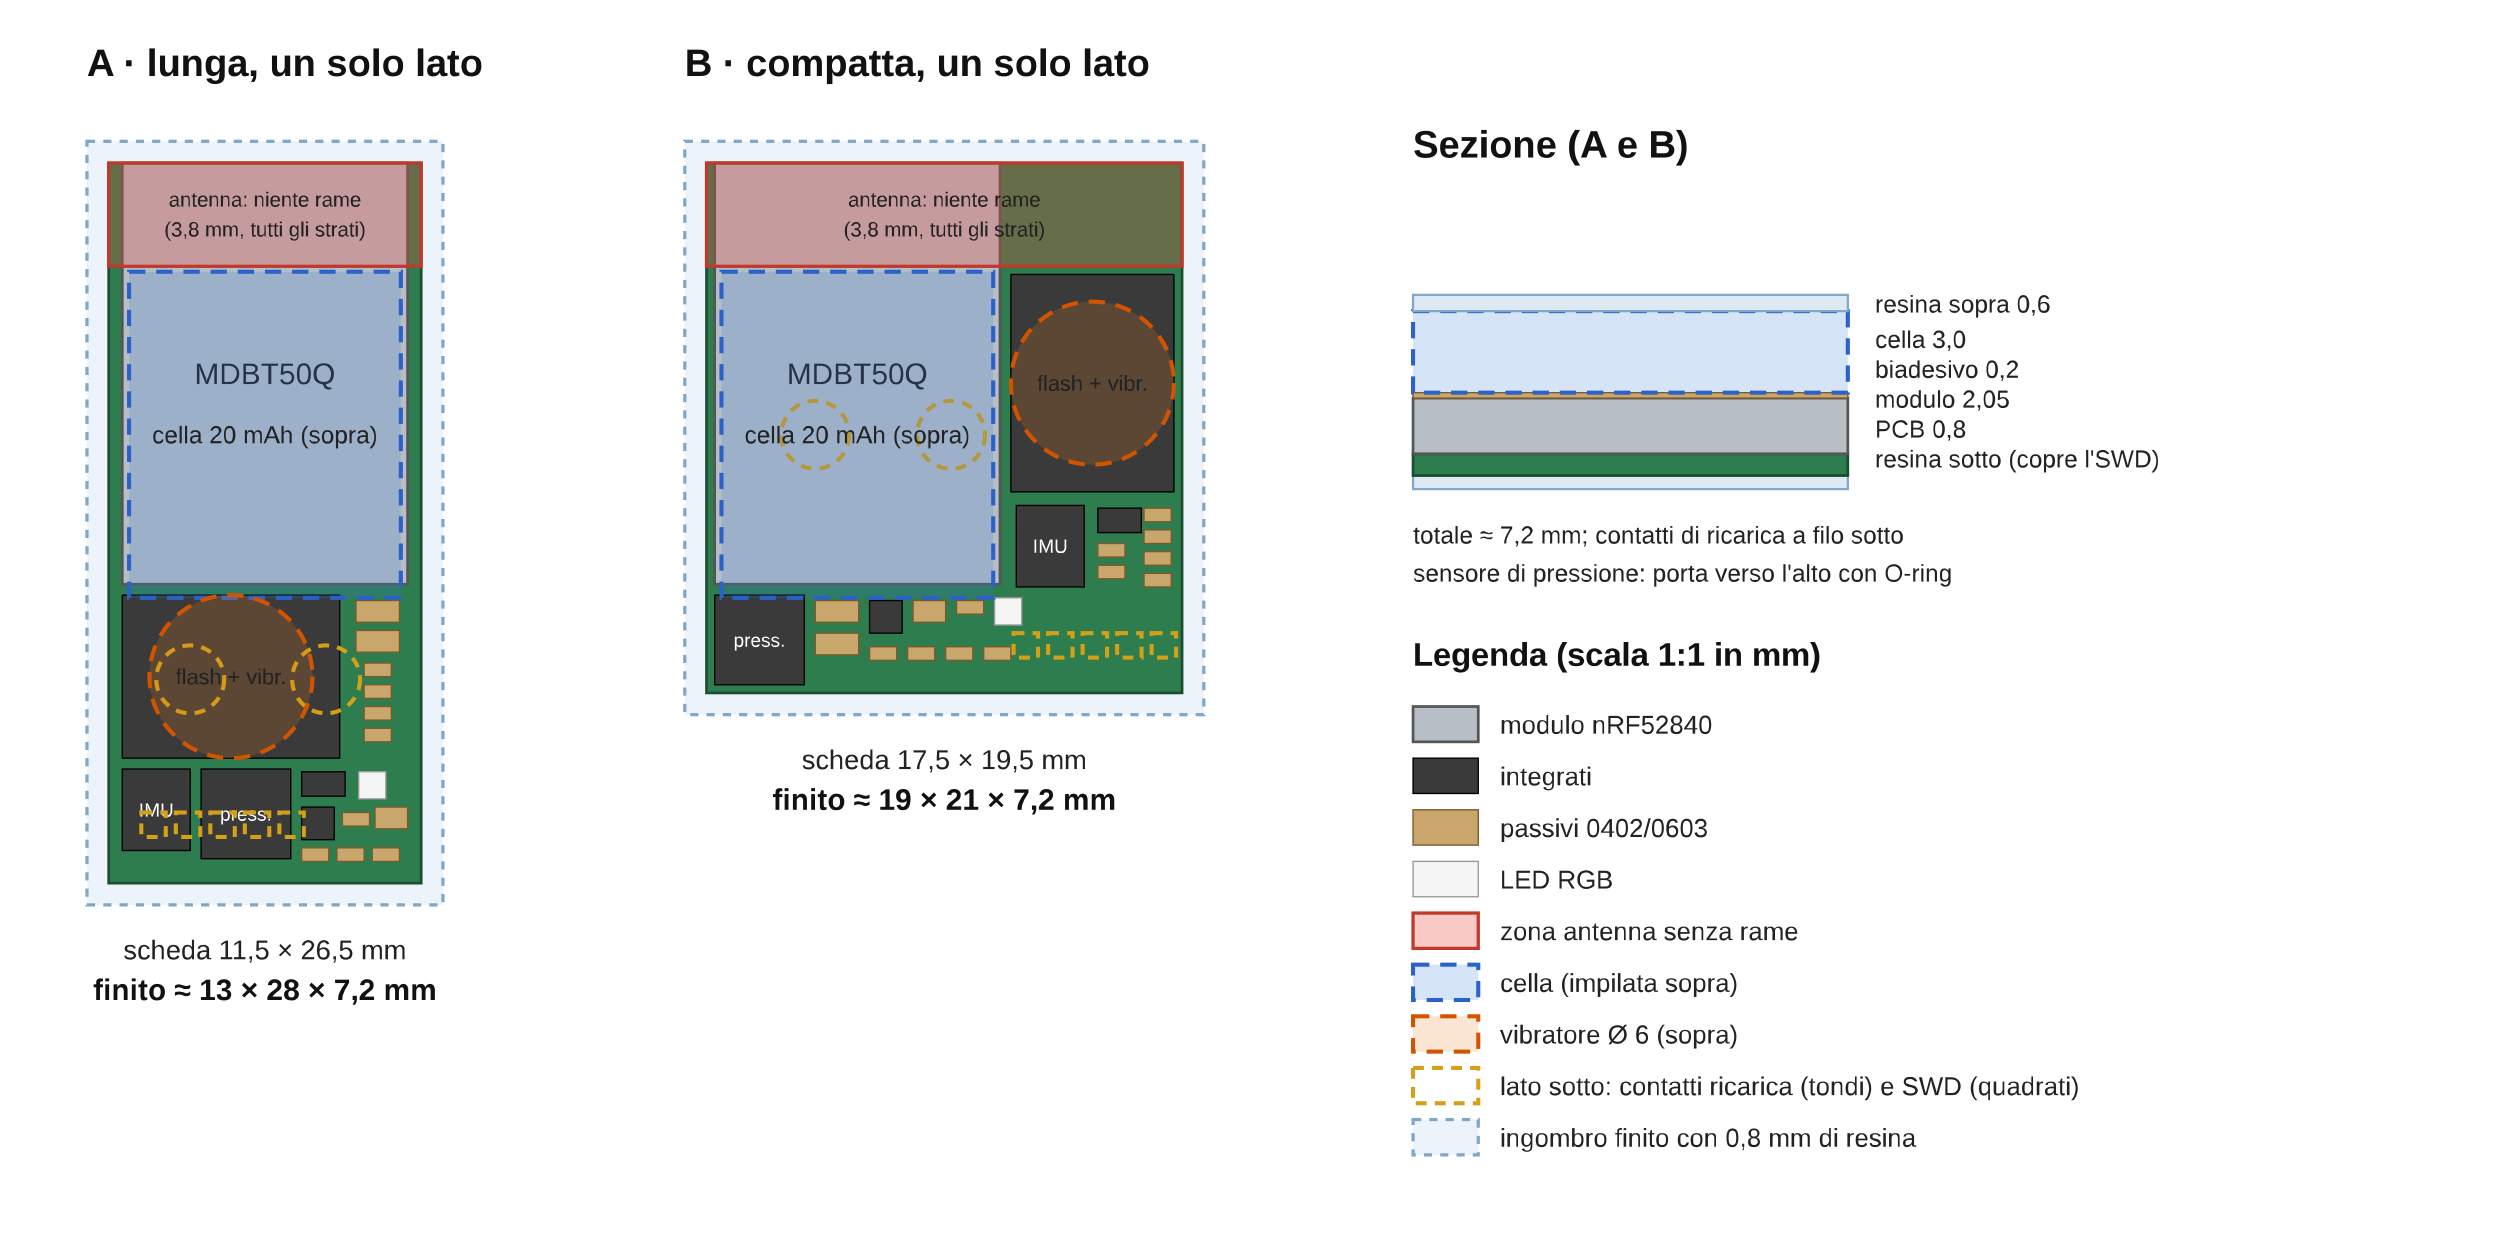
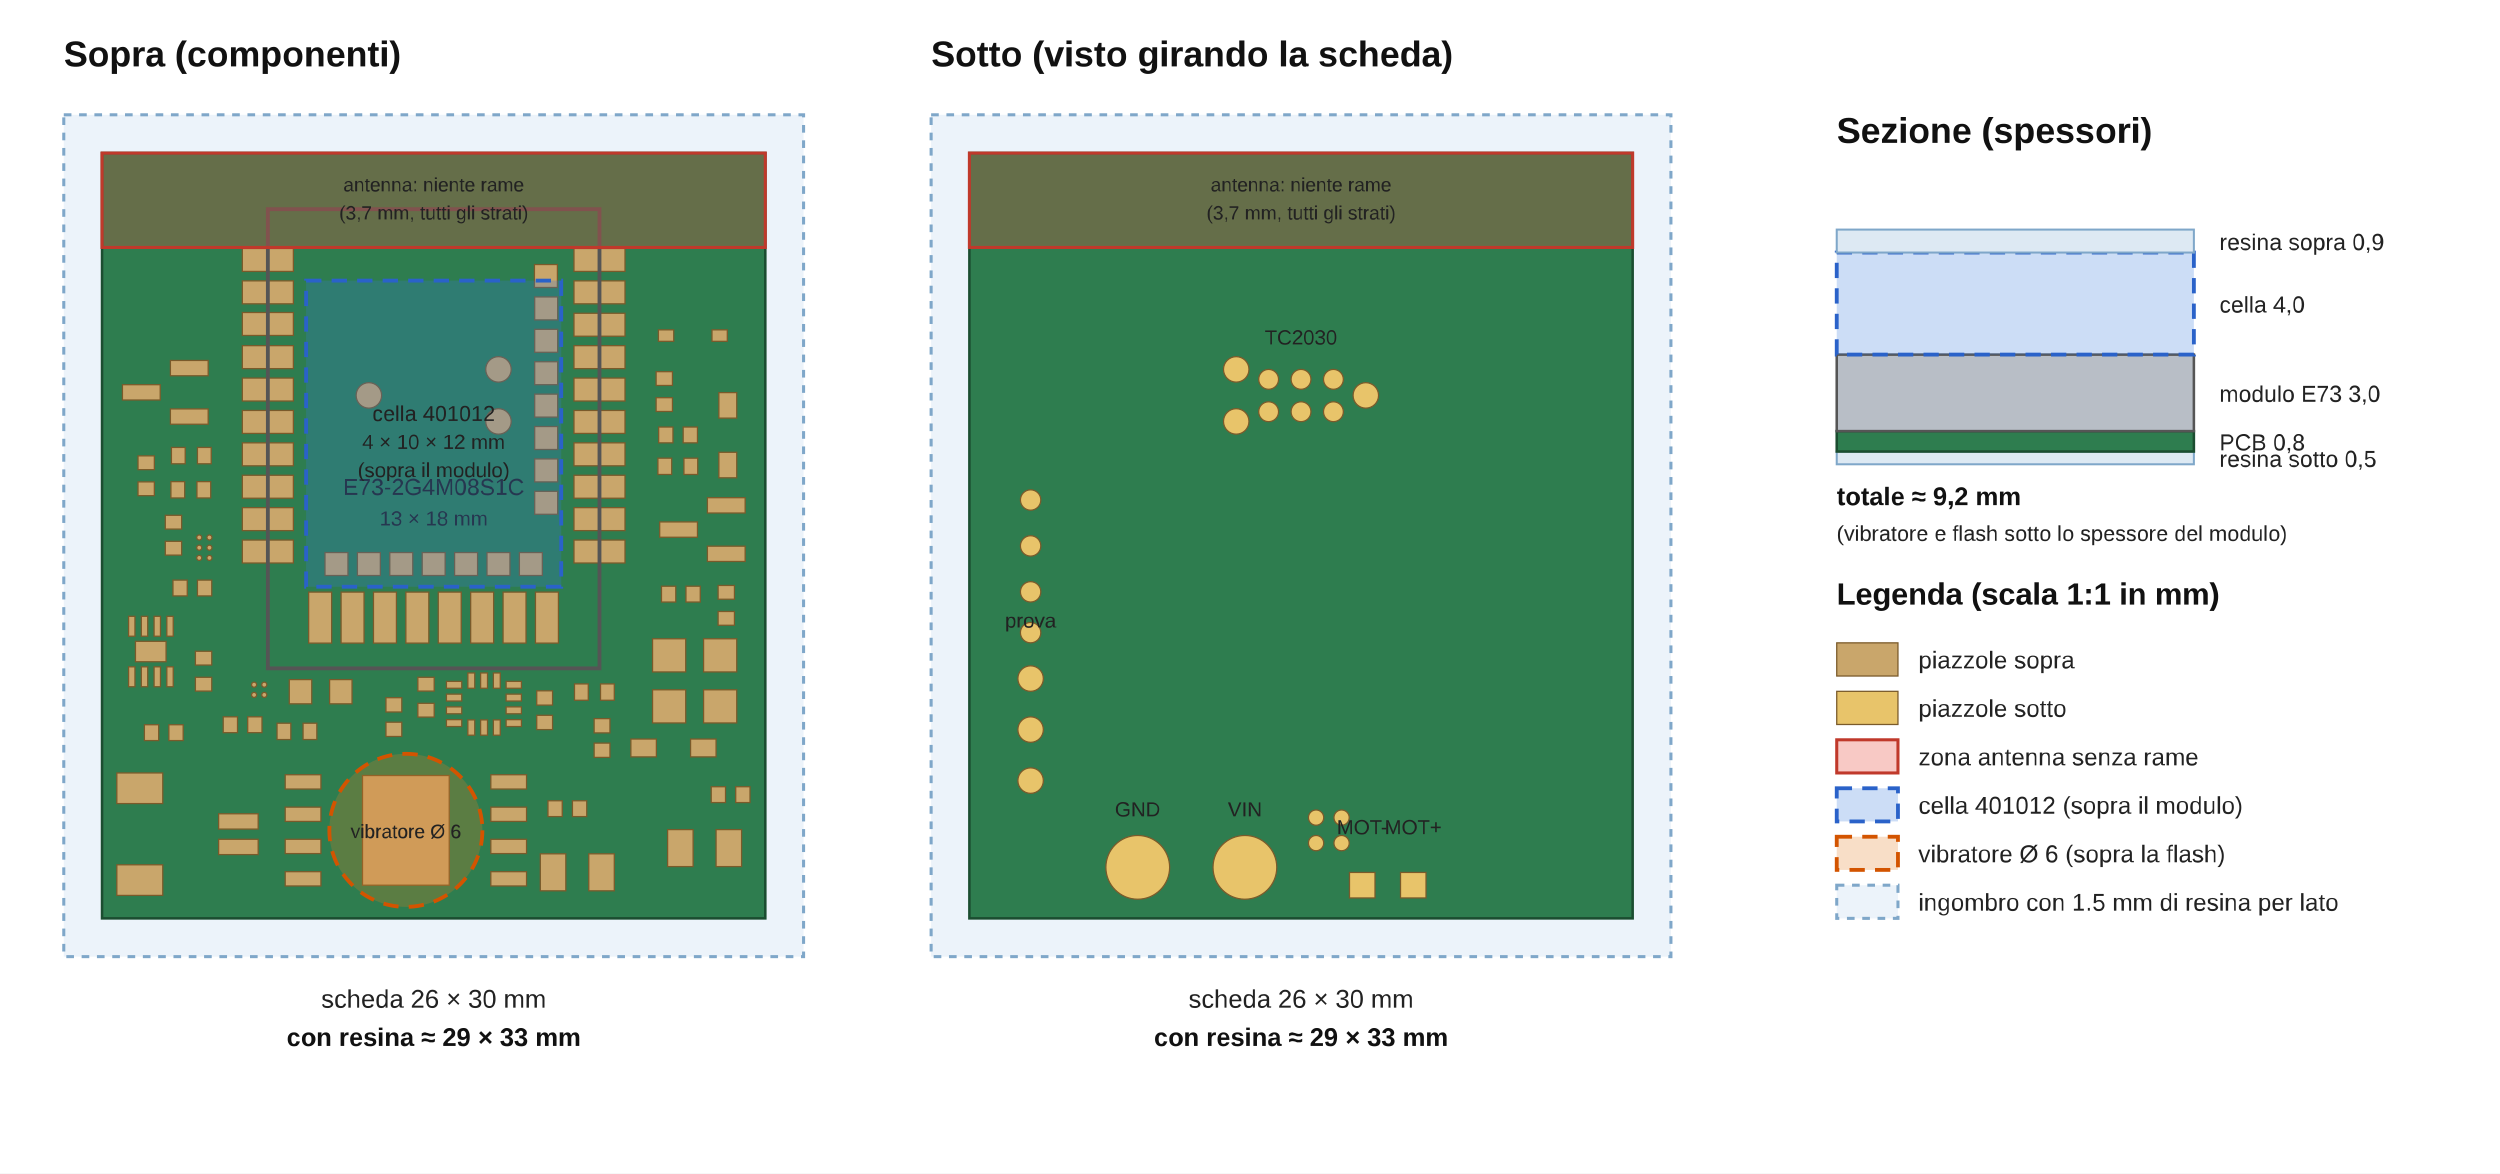
- <svg xmlns="http://www.w3.org/2000/svg" viewBox="0 0 92 46" width="1380" height="690">
-   <rect width="92" height="46" fill="#ffffff" />
-   <g transform="translate(4,6)">
-     <text x="-0.80" y="-3.20" font-size="1.4" text-anchor="start" fill="#111111" font-family="Arial, sans-serif" font-weight="bold">A · lunga, un solo lato</text>
-     <rect x="-0.80" y="-0.80" width="13.10" height="28.10" fill="#c8dcf0" fill-opacity="0.35" stroke="#7fa7c9" stroke-width="0.12" stroke-dasharray="0.3 0.3" />
-     <rect x="0.00" y="0.00" width="11.50" height="26.50" fill="#2e7d4f" stroke="#1b4d30" stroke-width="0.1" />
-     <rect x="0.50" y="0.00" width="10.50" height="15.50" fill="#b8bec6" stroke="#555555" stroke-width="0.1" />
-     <text x="5.75" y="8.13" font-size="1.1" text-anchor="middle" fill="#222222" font-family="Arial, sans-serif">MDBT50Q</text>
-     <rect x="0.50" y="15.90" width="8.00" height="6.00" fill="#3a3a3a" stroke="#000000" stroke-width="0.05" />
-     <rect x="9.10" y="16.10" width="1.60" height="0.80" fill="#c9a66b" stroke="#7a5a2a" stroke-width="0.05" />
-     <rect x="9.10" y="17.20" width="1.60" height="0.80" fill="#c9a66b" stroke="#7a5a2a" stroke-width="0.05" />
-     <rect x="9.40" y="18.40" width="1.00" height="0.50" fill="#c9a66b" stroke="#7a5a2a" stroke-width="0.05" />
-     <rect x="9.40" y="19.20" width="1.00" height="0.50" fill="#c9a66b" stroke="#7a5a2a" stroke-width="0.05" />
-     <rect x="9.40" y="20.00" width="1.00" height="0.50" fill="#c9a66b" stroke="#7a5a2a" stroke-width="0.05" />
-     <rect x="9.40" y="20.80" width="1.00" height="0.50" fill="#c9a66b" stroke="#7a5a2a" stroke-width="0.05" />
-     <rect x="0.50" y="22.30" width="2.50" height="3.00" fill="#3a3a3a" stroke="#000000" stroke-width="0.05" />
-     <text x="1.75" y="24.05" font-size="0.7" text-anchor="middle" fill="#ffffff" font-family="Arial, sans-serif">IMU</text>
-     <rect x="3.40" y="22.30" width="3.30" height="3.30" fill="#3a3a3a" stroke="#000000" stroke-width="0.05" />
-     <text x="5.05" y="24.20" font-size="0.7" text-anchor="middle" fill="#ffffff" font-family="Arial, sans-serif">press.</text>
-     <rect x="7.10" y="22.40" width="1.60" height="0.90" fill="#3a3a3a" stroke="#000000" stroke-width="0.05" />
-     <rect x="9.20" y="22.40" width="1.00" height="1.00" fill="#f5f5f5" stroke="#999999" stroke-width="0.05" />
-     <rect x="7.10" y="23.70" width="1.20" height="1.20" fill="#3a3a3a" stroke="#000000" stroke-width="0.05" />
-     <rect x="8.60" y="23.90" width="1.00" height="0.50" fill="#c9a66b" stroke="#7a5a2a" stroke-width="0.05" />
-     <rect x="9.80" y="23.70" width="1.20" height="0.80" fill="#c9a66b" stroke="#7a5a2a" stroke-width="0.05" />
-     <rect x="7.10" y="25.20" width="1.00" height="0.50" fill="#c9a66b" stroke="#7a5a2a" stroke-width="0.05" />
-     <rect x="8.40" y="25.20" width="1.00" height="0.50" fill="#c9a66b" stroke="#7a5a2a" stroke-width="0.05" />
-     <rect x="9.70" y="25.20" width="1.00" height="0.50" fill="#c9a66b" stroke="#7a5a2a" stroke-width="0.05" />
-     <rect x="0.00" y="0.00" width="11.50" height="3.80" fill="#e74c3c" fill-opacity="0.3" stroke="#c0392b" stroke-width="0.12" />
-     <text x="5.75" y="1.60" font-size="0.75" text-anchor="middle" fill="#222222" font-family="Arial, sans-serif">antenna: niente rame</text>
-     <text x="5.75" y="2.70" font-size="0.75" text-anchor="middle" fill="#222222" font-family="Arial, sans-serif">(3,8 mm, tutti gli strati)</text>
-     <circle cx="3.00" cy="19.00" r="1.25" fill="none" stroke="#d4a017" stroke-width="0.15" stroke-dasharray="0.4 0.3" />
-     <circle cx="8.00" cy="19.00" r="1.25" fill="none" stroke="#d4a017" stroke-width="0.15" stroke-dasharray="0.4 0.3" />
-     <rect x="1.20" y="23.90" width="0.90" height="0.90" fill="none" stroke="#d4a017" stroke-width="0.15" stroke-dasharray="0.4 0.3" />
-     <rect x="2.47" y="23.90" width="0.90" height="0.90" fill="none" stroke="#d4a017" stroke-width="0.15" stroke-dasharray="0.4 0.3" />
-     <rect x="3.74" y="23.90" width="0.90" height="0.90" fill="none" stroke="#d4a017" stroke-width="0.15" stroke-dasharray="0.4 0.3" />
-     <rect x="5.01" y="23.90" width="0.90" height="0.90" fill="none" stroke="#d4a017" stroke-width="0.15" stroke-dasharray="0.4 0.3" />
-     <rect x="6.28" y="23.90" width="0.90" height="0.90" fill="none" stroke="#d4a017" stroke-width="0.15" stroke-dasharray="0.4 0.3" />
-     <rect x="0.75" y="4.00" width="10.00" height="12.00" fill="#3478dc" fill-opacity="0.2" stroke="#2a62c9" stroke-width="0.15" stroke-dasharray="0.6 0.4" />
-     <text x="5.75" y="10.31" font-size="0.9" text-anchor="middle" fill="#222222" font-family="Arial, sans-serif">cella 20 mAh (sopra)</text>
-     <circle cx="4.50" cy="18.90" r="3.00" fill="#e67e22" fill-opacity="0.2" stroke="#d35400" stroke-width="0.15" stroke-dasharray="0.6 0.4" />
-     <text x="4.50" y="19.18" font-size="0.8" text-anchor="middle" fill="#222222" font-family="Arial, sans-serif">flash + vibr.</text>
-     <text x="5.75" y="29.30" font-size="1.0" text-anchor="middle" fill="#222222" font-family="Arial, sans-serif">scheda 11,5 × 26,5 mm</text>
-     <text x="5.75" y="30.80" font-size="1.1" text-anchor="middle" fill="#111111" font-family="Arial, sans-serif" font-weight="bold">finito ≈ 13 × 28 × 7,2 mm</text>
+ <svg xmlns="http://www.w3.org/2000/svg" viewBox="0 0 98 46" width="1470" height="690">
+   <rect width="98" height="46" fill="#ffffff" />
+   <g>
+     <text x="2.50" y="2.60" font-size="1.4" text-anchor="start" fill="#111111" font-family="Arial, sans-serif" font-weight="bold">Sopra (componenti)</text>
+     <rect x="2.50" y="4.50" width="29.00" height="33.00" fill="#c8dcf0" fill-opacity="0.35" stroke="#7fa7c9" stroke-width="0.12" stroke-dasharray="0.3 0.3" />
+     <rect x="4.00" y="6.00" width="26.00" height="30.00" fill="#2e7d4f" stroke="#1b4d30" stroke-width="0.1" />
+     <rect x="7.66" y="26.55" width="0.64" height="0.54" fill="#c9a66b" stroke="#7a5a2a" stroke-width="0.05" />
+     <rect x="7.66" y="25.53" width="0.64" height="0.54" fill="#c9a66b" stroke="#7a5a2a" stroke-width="0.05" />
+     <rect x="8.57" y="31.90" width="1.55" height="0.60" fill="#c9a66b" stroke="#7a5a2a" stroke-width="0.05" />
+     <rect x="8.57" y="32.90" width="1.55" height="0.60" fill="#c9a66b" stroke="#7a5a2a" stroke-width="0.05" />
+     <rect x="4.58" y="30.30" width="1.80" height="1.20" fill="#c9a66b" stroke="#7a5a2a" stroke-width="0.05" />
+     <rect x="4.58" y="33.90" width="1.80" height="1.20" fill="#c9a66b" stroke="#7a5a2a" stroke-width="0.05" />
+     <rect x="25.93" y="22.98" width="0.56" height="0.62" fill="#c9a66b" stroke="#7a5a2a" stroke-width="0.05" />
+     <rect x="26.89" y="22.98" width="0.56" height="0.62" fill="#c9a66b" stroke="#7a5a2a" stroke-width="0.05" />
+     <rect x="6.68" y="16.03" width="1.48" height="0.60" fill="#c9a66b" stroke="#7a5a2a" stroke-width="0.05" />
+     <rect x="6.68" y="14.13" width="1.48" height="0.60" fill="#c9a66b" stroke="#7a5a2a" stroke-width="0.05" />
+     <rect x="4.80" y="15.08" width="1.48" height="0.60" fill="#c9a66b" stroke="#7a5a2a" stroke-width="0.05" />
+     <rect x="27.73" y="21.41" width="1.48" height="0.60" fill="#c9a66b" stroke="#7a5a2a" stroke-width="0.05" />
+     <rect x="27.73" y="19.51" width="1.48" height="0.60" fill="#c9a66b" stroke="#7a5a2a" stroke-width="0.05" />
+     <rect x="25.86" y="20.46" width="1.48" height="0.60" fill="#c9a66b" stroke="#7a5a2a" stroke-width="0.05" />
+     <rect x="22.52" y="26.81" width="0.54" height="0.64" fill="#c9a66b" stroke="#7a5a2a" stroke-width="0.05" />
+     <rect x="23.54" y="26.81" width="0.54" height="0.64" fill="#c9a66b" stroke="#7a5a2a" stroke-width="0.05" />
+     <rect x="7.74" y="17.54" width="0.54" height="0.64" fill="#c9a66b" stroke="#7a5a2a" stroke-width="0.05" />
+     <rect x="6.72" y="17.54" width="0.54" height="0.64" fill="#c9a66b" stroke="#7a5a2a" stroke-width="0.05" />
+     <rect x="25.82" y="16.74" width="0.56" height="0.62" fill="#c9a66b" stroke="#7a5a2a" stroke-width="0.05" />
+     <rect x="26.78" y="16.74" width="0.56" height="0.62" fill="#c9a66b" stroke="#7a5a2a" stroke-width="0.05" />
+     <rect x="6.48" y="21.22" width="0.64" height="0.54" fill="#c9a66b" stroke="#7a5a2a" stroke-width="0.05" />
+     <rect x="6.48" y="20.20" width="0.64" height="0.54" fill="#c9a66b" stroke="#7a5a2a" stroke-width="0.05" />
+     <rect x="27.88" y="30.84" width="0.56" height="0.62" fill="#c9a66b" stroke="#7a5a2a" stroke-width="0.05" />
+     <rect x="28.84" y="30.84" width="0.56" height="0.62" fill="#c9a66b" stroke="#7a5a2a" stroke-width="0.05" />
+     <rect x="17.50" y="26.71" width="0.60" height="0.27" fill="#c9a66b" stroke="#7a5a2a" stroke-width="0.05" />
+     <rect x="17.50" y="27.21" width="0.60" height="0.27" fill="#c9a66b" stroke="#7a5a2a" stroke-width="0.05" />
+     <rect x="17.50" y="27.71" width="0.60" height="0.27" fill="#c9a66b" stroke="#7a5a2a" stroke-width="0.05" />
+     <rect x="17.50" y="28.21" width="0.60" height="0.27" fill="#c9a66b" stroke="#7a5a2a" stroke-width="0.05" />
+     <rect x="18.34" y="28.22" width="0.27" height="0.60" fill="#c9a66b" stroke="#7a5a2a" stroke-width="0.05" />
+     <rect x="18.84" y="28.22" width="0.27" height="0.60" fill="#c9a66b" stroke="#7a5a2a" stroke-width="0.05" />
+     <rect x="19.34" y="28.22" width="0.27" height="0.60" fill="#c9a66b" stroke="#7a5a2a" stroke-width="0.05" />
+     <rect x="19.84" y="28.21" width="0.60" height="0.27" fill="#c9a66b" stroke="#7a5a2a" stroke-width="0.05" />
+     <rect x="19.84" y="27.71" width="0.60" height="0.27" fill="#c9a66b" stroke="#7a5a2a" stroke-width="0.05" />
+     <rect x="19.84" y="27.21" width="0.60" height="0.27" fill="#c9a66b" stroke="#7a5a2a" stroke-width="0.05" />
+     <rect x="19.84" y="26.71" width="0.60" height="0.27" fill="#c9a66b" stroke="#7a5a2a" stroke-width="0.05" />
+     <rect x="19.34" y="26.38" width="0.27" height="0.60" fill="#c9a66b" stroke="#7a5a2a" stroke-width="0.05" />
+     <rect x="18.84" y="26.38" width="0.27" height="0.60" fill="#c9a66b" stroke="#7a5a2a" stroke-width="0.05" />
+     <rect x="18.34" y="26.38" width="0.27" height="0.60" fill="#c9a66b" stroke="#7a5a2a" stroke-width="0.05" />
+     <rect x="21.48" y="31.39" width="0.56" height="0.62" fill="#c9a66b" stroke="#7a5a2a" stroke-width="0.05" />
+     <rect x="22.44" y="31.39" width="0.56" height="0.62" fill="#c9a66b" stroke="#7a5a2a" stroke-width="0.05" />
+     <rect x="9.71" y="28.10" width="0.56" height="0.62" fill="#c9a66b" stroke="#7a5a2a" stroke-width="0.05" />
+     <rect x="8.75" y="28.10" width="0.56" height="0.62" fill="#c9a66b" stroke="#7a5a2a" stroke-width="0.05" />
+     <rect x="16.38" y="27.57" width="0.64" height="0.54" fill="#c9a66b" stroke="#7a5a2a" stroke-width="0.05" />
+     <rect x="16.38" y="26.55" width="0.64" height="0.54" fill="#c9a66b" stroke="#7a5a2a" stroke-width="0.05" />
+     <rect x="25.72" y="15.59" width="0.64" height="0.54" fill="#c9a66b" stroke="#7a5a2a" stroke-width="0.05" />
+     <rect x="25.72" y="14.57" width="0.64" height="0.54" fill="#c9a66b" stroke="#7a5a2a" stroke-width="0.05" />
+     <rect x="7.72" y="18.88" width="0.54" height="0.64" fill="#c9a66b" stroke="#7a5a2a" stroke-width="0.05" />
+     <rect x="6.70" y="18.88" width="0.54" height="0.64" fill="#c9a66b" stroke="#7a5a2a" stroke-width="0.05" />
+     <rect x="28.15" y="22.95" width="0.64" height="0.54" fill="#c9a66b" stroke="#7a5a2a" stroke-width="0.05" />
+     <rect x="28.15" y="23.97" width="0.64" height="0.54" fill="#c9a66b" stroke="#7a5a2a" stroke-width="0.05" />
+     <rect x="26.17" y="32.52" width="1.00" height="1.45" fill="#c9a66b" stroke="#7a5a2a" stroke-width="0.05" />
+     <rect x="28.07" y="32.52" width="1.00" height="1.45" fill="#c9a66b" stroke="#7a5a2a" stroke-width="0.05" />
+     <rect x="11.34" y="26.64" width="0.88" height="0.95" fill="#c9a66b" stroke="#7a5a2a" stroke-width="0.05" />
+     <rect x="12.92" y="26.64" width="0.88" height="0.95" fill="#c9a66b" stroke="#7a5a2a" stroke-width="0.05" />
+     <rect x="15.13" y="28.31" width="0.62" height="0.56" fill="#c9a66b" stroke="#7a5a2a" stroke-width="0.05" />
+     <rect x="15.13" y="27.35" width="0.62" height="0.56" fill="#c9a66b" stroke="#7a5a2a" stroke-width="0.05" />
+     <circle cx="9.96" cy="26.84" r="0.10" fill="#c9a66b" stroke="#7a5a2a" stroke-width="0.05" />
+     <circle cx="10.36" cy="26.84" r="0.10" fill="#c9a66b" stroke="#7a5a2a" stroke-width="0.05" />
+     <circle cx="9.96" cy="27.24" r="0.10" fill="#c9a66b" stroke="#7a5a2a" stroke-width="0.05" />
+     <circle cx="10.36" cy="27.24" r="0.10" fill="#c9a66b" stroke="#7a5a2a" stroke-width="0.05" />
+     <rect x="23.08" y="33.47" width="1.00" height="1.45" fill="#c9a66b" stroke="#7a5a2a" stroke-width="0.05" />
+     <rect x="21.18" y="33.47" width="1.00" height="1.45" fill="#c9a66b" stroke="#7a5a2a" stroke-width="0.05" />
+     <rect x="10.86" y="28.35" width="0.54" height="0.64" fill="#c9a66b" stroke="#7a5a2a" stroke-width="0.05" />
+     <rect x="11.88" y="28.35" width="0.54" height="0.64" fill="#c9a66b" stroke="#7a5a2a" stroke-width="0.05" />
+     <rect x="28.18" y="17.73" width="0.70" height="1.00" fill="#c9a66b" stroke="#7a5a2a" stroke-width="0.05" />
+     <rect x="28.18" y="15.39" width="0.70" height="1.00" fill="#c9a66b" stroke="#7a5a2a" stroke-width="0.05" />
+     <rect x="21.04" y="28.04" width="0.62" height="0.56" fill="#c9a66b" stroke="#7a5a2a" stroke-width="0.05" />
+     <rect x="21.04" y="27.08" width="0.62" height="0.56" fill="#c9a66b" stroke="#7a5a2a" stroke-width="0.05" />
+     <rect x="24.73" y="28.97" width="1.00" height="0.70" fill="#c9a66b" stroke="#7a5a2a" stroke-width="0.05" />
+     <rect x="27.07" y="28.97" width="1.00" height="0.70" fill="#c9a66b" stroke="#7a5a2a" stroke-width="0.05" />
+     <rect x="25.79" y="17.96" width="0.54" height="0.64" fill="#c9a66b" stroke="#7a5a2a" stroke-width="0.05" />
+     <rect x="26.81" y="17.96" width="0.54" height="0.64" fill="#c9a66b" stroke="#7a5a2a" stroke-width="0.05" />
+     <rect x="27.91" y="12.93" width="0.60" height="0.45" fill="#c9a66b" stroke="#7a5a2a" stroke-width="0.05" />
+     <rect x="25.81" y="12.93" width="0.60" height="0.45" fill="#c9a66b" stroke="#7a5a2a" stroke-width="0.05" />
+     <rect x="5.04" y="26.14" width="0.25" height="0.78" fill="#c9a66b" stroke="#7a5a2a" stroke-width="0.05" />
+     <rect x="5.54" y="26.14" width="0.25" height="0.78" fill="#c9a66b" stroke="#7a5a2a" stroke-width="0.05" />
+     <rect x="6.04" y="26.14" width="0.25" height="0.78" fill="#c9a66b" stroke="#7a5a2a" stroke-width="0.05" />
+     <rect x="6.54" y="26.14" width="0.25" height="0.78" fill="#c9a66b" stroke="#7a5a2a" stroke-width="0.05" />
+     <rect x="6.54" y="24.16" width="0.25" height="0.78" fill="#c9a66b" stroke="#7a5a2a" stroke-width="0.05" />
+     <rect x="6.04" y="24.16" width="0.25" height="0.78" fill="#c9a66b" stroke="#7a5a2a" stroke-width="0.05" />
+     <rect x="5.54" y="24.16" width="0.25" height="0.78" fill="#c9a66b" stroke="#7a5a2a" stroke-width="0.05" />
+     <rect x="5.04" y="24.16" width="0.25" height="0.78" fill="#c9a66b" stroke="#7a5a2a" stroke-width="0.05" />
+     <rect x="5.31" y="25.14" width="1.20" height="0.80" fill="#c9a66b" stroke="#7a5a2a" stroke-width="0.05" />
+     <rect x="23.29" y="28.17" width="0.62" height="0.56" fill="#c9a66b" stroke="#7a5a2a" stroke-width="0.05" />
+     <rect x="23.29" y="29.13" width="0.62" height="0.56" fill="#c9a66b" stroke="#7a5a2a" stroke-width="0.05" />
+     <rect x="27.58" y="27.04" width="1.30" height="1.30" fill="#c9a66b" stroke="#7a5a2a" stroke-width="0.05" />
+     <rect x="27.58" y="25.04" width="1.30" height="1.30" fill="#c9a66b" stroke="#7a5a2a" stroke-width="0.05" />
+     <rect x="25.58" y="25.04" width="1.30" height="1.30" fill="#c9a66b" stroke="#7a5a2a" stroke-width="0.05" />
+     <rect x="25.58" y="27.04" width="1.30" height="1.30" fill="#c9a66b" stroke="#7a5a2a" stroke-width="0.05" />
+     <rect x="9.50" y="9.74" width="2.00" height="0.90" fill="#c9a66b" stroke="#7a5a2a" stroke-width="0.05" />
+     <rect x="9.50" y="11.01" width="2.00" height="0.90" fill="#c9a66b" stroke="#7a5a2a" stroke-width="0.05" />
+     <rect x="9.50" y="12.25" width="2.00" height="0.90" fill="#c9a66b" stroke="#7a5a2a" stroke-width="0.05" />
+     <rect x="9.50" y="13.55" width="2.00" height="0.90" fill="#c9a66b" stroke="#7a5a2a" stroke-width="0.05" />
+     <rect x="9.50" y="14.82" width="2.00" height="0.90" fill="#c9a66b" stroke="#7a5a2a" stroke-width="0.05" />
+     <rect x="9.50" y="16.09" width="2.00" height="0.90" fill="#c9a66b" stroke="#7a5a2a" stroke-width="0.05" />
+     <rect x="9.50" y="17.36" width="2.00" height="0.90" fill="#c9a66b" stroke="#7a5a2a" stroke-width="0.05" />
+     <rect x="9.50" y="18.63" width="2.00" height="0.90" fill="#c9a66b" stroke="#7a5a2a" stroke-width="0.05" />
+     <rect x="9.50" y="19.90" width="2.00" height="0.90" fill="#c9a66b" stroke="#7a5a2a" stroke-width="0.05" />
+     <rect x="9.50" y="21.17" width="2.00" height="0.90" fill="#c9a66b" stroke="#7a5a2a" stroke-width="0.05" />
+     <rect x="12.10" y="23.21" width="0.90" height="2.00" fill="#c9a66b" stroke="#7a5a2a" stroke-width="0.05" />
+     <rect x="12.74" y="21.66" width="0.90" height="0.90" fill="#c9a66b" stroke="#7a5a2a" stroke-width="0.05" />
+     <rect x="13.37" y="23.21" width="0.90" height="2.00" fill="#c9a66b" stroke="#7a5a2a" stroke-width="0.05" />
+     <rect x="14.01" y="21.66" width="0.90" height="0.90" fill="#c9a66b" stroke="#7a5a2a" stroke-width="0.05" />
+     <rect x="14.64" y="23.21" width="0.90" height="2.00" fill="#c9a66b" stroke="#7a5a2a" stroke-width="0.05" />
+     <rect x="15.28" y="21.66" width="0.90" height="0.90" fill="#c9a66b" stroke="#7a5a2a" stroke-width="0.05" />
+     <rect x="15.91" y="23.21" width="0.90" height="2.00" fill="#c9a66b" stroke="#7a5a2a" stroke-width="0.05" />
+     <rect x="16.55" y="21.66" width="0.90" height="0.90" fill="#c9a66b" stroke="#7a5a2a" stroke-width="0.05" />
+     <rect x="17.18" y="23.21" width="0.90" height="2.00" fill="#c9a66b" stroke="#7a5a2a" stroke-width="0.05" />
+     <rect x="17.82" y="21.66" width="0.90" height="0.90" fill="#c9a66b" stroke="#7a5a2a" stroke-width="0.05" />
+     <rect x="18.45" y="23.21" width="0.90" height="2.00" fill="#c9a66b" stroke="#7a5a2a" stroke-width="0.05" />
+     <rect x="19.09" y="21.66" width="0.90" height="0.90" fill="#c9a66b" stroke="#7a5a2a" stroke-width="0.05" />
+     <rect x="19.72" y="23.21" width="0.90" height="2.00" fill="#c9a66b" stroke="#7a5a2a" stroke-width="0.05" />
+     <rect x="20.36" y="21.66" width="0.90" height="0.90" fill="#c9a66b" stroke="#7a5a2a" stroke-width="0.05" />
+     <rect x="20.99" y="23.21" width="0.90" height="2.00" fill="#c9a66b" stroke="#7a5a2a" stroke-width="0.05" />
+     <rect x="22.50" y="21.17" width="2.00" height="0.90" fill="#c9a66b" stroke="#7a5a2a" stroke-width="0.05" />
+     <rect x="22.50" y="19.90" width="2.00" height="0.90" fill="#c9a66b" stroke="#7a5a2a" stroke-width="0.05" />
+     <rect x="20.96" y="19.26" width="0.90" height="0.90" fill="#c9a66b" stroke="#7a5a2a" stroke-width="0.05" />
+     <rect x="22.50" y="18.63" width="2.00" height="0.90" fill="#c9a66b" stroke="#7a5a2a" stroke-width="0.05" />
+     <rect x="20.96" y="17.99" width="0.90" height="0.90" fill="#c9a66b" stroke="#7a5a2a" stroke-width="0.05" />
+     <rect x="22.50" y="17.36" width="2.00" height="0.90" fill="#c9a66b" stroke="#7a5a2a" stroke-width="0.05" />
+     <rect x="20.96" y="16.72" width="0.90" height="0.90" fill="#c9a66b" stroke="#7a5a2a" stroke-width="0.05" />
+     <rect x="22.50" y="16.09" width="2.00" height="0.90" fill="#c9a66b" stroke="#7a5a2a" stroke-width="0.05" />
+     <rect x="20.96" y="15.45" width="0.90" height="0.90" fill="#c9a66b" stroke="#7a5a2a" stroke-width="0.05" />
+     <rect x="22.50" y="14.82" width="2.00" height="0.90" fill="#c9a66b" stroke="#7a5a2a" stroke-width="0.05" />
+     <rect x="20.96" y="14.18" width="0.90" height="0.90" fill="#c9a66b" stroke="#7a5a2a" stroke-width="0.05" />
+     <rect x="22.50" y="13.55" width="2.00" height="0.90" fill="#c9a66b" stroke="#7a5a2a" stroke-width="0.05" />
+     <rect x="20.96" y="12.91" width="0.90" height="0.90" fill="#c9a66b" stroke="#7a5a2a" stroke-width="0.05" />
+     <rect x="22.50" y="12.28" width="2.00" height="0.90" fill="#c9a66b" stroke="#7a5a2a" stroke-width="0.05" />
+     <rect x="20.96" y="11.64" width="0.90" height="0.90" fill="#c9a66b" stroke="#7a5a2a" stroke-width="0.05" />
+     <rect x="22.50" y="11.01" width="2.00" height="0.90" fill="#c9a66b" stroke="#7a5a2a" stroke-width="0.05" />
+     <rect x="20.95" y="10.37" width="0.90" height="0.90" fill="#c9a66b" stroke="#7a5a2a" stroke-width="0.05" />
+     <rect x="22.50" y="9.74" width="2.00" height="0.90" fill="#c9a66b" stroke="#7a5a2a" stroke-width="0.05" />
+     <rect x="10.50" y="8.20" width="13" height="18" fill="none" stroke="#555555" stroke-width="0.15" />
+     <text x="17.00" y="19.40" font-size="0.9" text-anchor="middle" fill="#222222" font-family="Arial, sans-serif">E73-2G4M08S1C</text>
+     <text x="17.00" y="20.60" font-size="0.8" text-anchor="middle" fill="#222222" font-family="Arial, sans-serif">13 × 18 mm</text>
+     <circle cx="8.21" cy="21.87" r="0.10" fill="#c9a66b" stroke="#7a5a2a" stroke-width="0.05" />
+     <circle cx="7.81" cy="21.87" r="0.10" fill="#c9a66b" stroke="#7a5a2a" stroke-width="0.05" />
+     <circle cx="8.21" cy="21.47" r="0.10" fill="#c9a66b" stroke="#7a5a2a" stroke-width="0.05" />
+     <circle cx="7.81" cy="21.47" r="0.10" fill="#c9a66b" stroke="#7a5a2a" stroke-width="0.05" />
+     <circle cx="8.21" cy="21.07" r="0.10" fill="#c9a66b" stroke="#7a5a2a" stroke-width="0.05" />
+     <circle cx="7.81" cy="21.07" r="0.10" fill="#c9a66b" stroke="#7a5a2a" stroke-width="0.05" />
+     <rect x="6.62" y="28.41" width="0.56" height="0.62" fill="#c9a66b" stroke="#7a5a2a" stroke-width="0.05" />
+     <rect x="5.66" y="28.41" width="0.56" height="0.62" fill="#c9a66b" stroke="#7a5a2a" stroke-width="0.05" />
+     <rect x="7.74" y="22.74" width="0.56" height="0.62" fill="#c9a66b" stroke="#7a5a2a" stroke-width="0.05" />
+     <rect x="6.78" y="22.74" width="0.56" height="0.62" fill="#c9a66b" stroke="#7a5a2a" stroke-width="0.05" />
+     <circle cx="15.41" cy="33.05" r="0.30" fill="#c9a66b" stroke="#7a5a2a" stroke-width="0.05" />
+     <circle cx="16.41" cy="33.05" r="0.30" fill="#c9a66b" stroke="#7a5a2a" stroke-width="0.05" />
+     <circle cx="15.41" cy="32.05" r="0.30" fill="#c9a66b" stroke="#7a5a2a" stroke-width="0.05" />
+     <circle cx="16.41" cy="32.05" r="0.30" fill="#c9a66b" stroke="#7a5a2a" stroke-width="0.05" />
+     <rect x="19.24" y="34.17" width="1.40" height="0.56" fill="#c9a66b" stroke="#7a5a2a" stroke-width="0.05" />
+     <rect x="19.24" y="32.90" width="1.40" height="0.56" fill="#c9a66b" stroke="#7a5a2a" stroke-width="0.05" />
+     <rect x="19.24" y="31.64" width="1.40" height="0.56" fill="#c9a66b" stroke="#7a5a2a" stroke-width="0.05" />
+     <rect x="19.24" y="30.37" width="1.40" height="0.56" fill="#c9a66b" stroke="#7a5a2a" stroke-width="0.05" />
+     <rect x="11.18" y="30.37" width="1.40" height="0.56" fill="#c9a66b" stroke="#7a5a2a" stroke-width="0.05" />
+     <rect x="11.18" y="31.64" width="1.40" height="0.56" fill="#c9a66b" stroke="#7a5a2a" stroke-width="0.05" />
+     <rect x="11.18" y="32.90" width="1.40" height="0.56" fill="#c9a66b" stroke="#7a5a2a" stroke-width="0.05" />
+     <rect x="11.18" y="34.17" width="1.40" height="0.56" fill="#c9a66b" stroke="#7a5a2a" stroke-width="0.05" />
+     <rect x="14.21" y="30.40" width="3.40" height="4.30" fill="#c9a66b" stroke="#7a5a2a" stroke-width="0.05" />
+     <rect x="5.41" y="17.87" width="0.64" height="0.54" fill="#c9a66b" stroke="#7a5a2a" stroke-width="0.05" />
+     <rect x="5.41" y="18.89" width="0.64" height="0.54" fill="#c9a66b" stroke="#7a5a2a" stroke-width="0.05" />
+     <circle cx="14.46" cy="15.50" r="0.50" fill="#c9a66b" stroke="#7a5a2a" stroke-width="0.05" />
+     <circle cx="19.54" cy="14.48" r="0.50" fill="#c9a66b" stroke="#7a5a2a" stroke-width="0.05" />
+     <circle cx="19.54" cy="16.52" r="0.50" fill="#c9a66b" stroke="#7a5a2a" stroke-width="0.05" />
+     <rect x="4.00" y="6.00" width="26.00" height="3.70" fill="#e74c3c" fill-opacity="0.3" stroke="#c0392b" stroke-width="0.12" />
+     <text x="17.00" y="7.50" font-size="0.75" text-anchor="middle" fill="#222222" font-family="Arial, sans-serif">antenna: niente rame</text>
+     <text x="17.00" y="8.60" font-size="0.75" text-anchor="middle" fill="#222222" font-family="Arial, sans-serif">(3,7 mm, tutti gli strati)</text>
+     <rect x="12.00" y="11.00" width="10.00" height="12.00" fill="#3478dc" fill-opacity="0.25" stroke="#2a62c9" stroke-width="0.15" stroke-dasharray="0.6 0.4" />
+     <text x="17.00" y="16.50" font-size="0.85" text-anchor="middle" fill="#222222" font-family="Arial, sans-serif">cella 401012</text>
+     <text x="17.00" y="17.60" font-size="0.8" text-anchor="middle" fill="#222222" font-family="Arial, sans-serif">4 × 10 × 12 mm</text>
+     <text x="17.00" y="18.70" font-size="0.8" text-anchor="middle" fill="#222222" font-family="Arial, sans-serif">(sopra il modulo)</text>
+     <circle cx="15.91" cy="32.55" r="3.00" fill="#e67e22" fill-opacity="0.25" stroke="#d35400" stroke-width="0.15" stroke-dasharray="0.6 0.4" />
+     <text x="15.91" y="32.85" font-size="0.75" text-anchor="middle" fill="#222222" font-family="Arial, sans-serif">vibratore Ø 6</text>
+     <text x="17.00" y="39.50" font-size="1.0" text-anchor="middle" fill="#222222" font-family="Arial, sans-serif">scheda 26 × 30 mm</text>
+     <text x="17.00" y="41.00" font-size="1.0" text-anchor="middle" fill="#111111" font-family="Arial, sans-serif" font-weight="bold">con resina ≈ 29 × 33 mm</text>
  </g>
-   <g transform="translate(26,6)">
-     <text x="-0.80" y="-3.20" font-size="1.4" text-anchor="start" fill="#111111" font-family="Arial, sans-serif" font-weight="bold">B · compatta, un solo lato</text>
-     <rect x="-0.80" y="-0.80" width="19.10" height="21.10" fill="#c8dcf0" fill-opacity="0.35" stroke="#7fa7c9" stroke-width="0.12" stroke-dasharray="0.3 0.3" />
-     <rect x="0.00" y="0.00" width="17.50" height="19.50" fill="#2e7d4f" stroke="#1b4d30" stroke-width="0.1" />
-     <rect x="0.30" y="0.00" width="10.50" height="15.50" fill="#b8bec6" stroke="#555555" stroke-width="0.1" />
-     <text x="5.55" y="8.13" font-size="1.1" text-anchor="middle" fill="#222222" font-family="Arial, sans-serif">MDBT50Q</text>
-     <rect x="11.20" y="4.10" width="6.00" height="8.00" fill="#3a3a3a" stroke="#000000" stroke-width="0.05" />
-     <rect x="11.40" y="12.60" width="2.50" height="3.00" fill="#3a3a3a" stroke="#000000" stroke-width="0.05" />
-     <text x="12.65" y="14.34" font-size="0.7" text-anchor="middle" fill="#ffffff" font-family="Arial, sans-serif">IMU</text>
-     <rect x="14.40" y="12.70" width="1.60" height="0.90" fill="#3a3a3a" stroke="#000000" stroke-width="0.05" />
-     <rect x="14.40" y="14.00" width="1.00" height="0.50" fill="#c9a66b" stroke="#7a5a2a" stroke-width="0.05" />
-     <rect x="14.40" y="14.80" width="1.00" height="0.50" fill="#c9a66b" stroke="#7a5a2a" stroke-width="0.05" />
-     <rect x="16.10" y="12.70" width="1.00" height="0.50" fill="#c9a66b" stroke="#7a5a2a" stroke-width="0.05" />
-     <rect x="16.10" y="13.50" width="1.00" height="0.50" fill="#c9a66b" stroke="#7a5a2a" stroke-width="0.05" />
-     <rect x="16.10" y="14.30" width="1.00" height="0.50" fill="#c9a66b" stroke="#7a5a2a" stroke-width="0.05" />
-     <rect x="16.10" y="15.10" width="1.00" height="0.50" fill="#c9a66b" stroke="#7a5a2a" stroke-width="0.05" />
-     <rect x="0.30" y="15.90" width="3.30" height="3.30" fill="#3a3a3a" stroke="#000000" stroke-width="0.05" />
-     <text x="1.95" y="17.80" font-size="0.7" text-anchor="middle" fill="#ffffff" font-family="Arial, sans-serif">press.</text>
-     <rect x="4.00" y="16.10" width="1.60" height="0.80" fill="#c9a66b" stroke="#7a5a2a" stroke-width="0.05" />
-     <rect x="4.00" y="17.30" width="1.60" height="0.80" fill="#c9a66b" stroke="#7a5a2a" stroke-width="0.05" />
-     <rect x="6.00" y="16.10" width="1.20" height="1.20" fill="#3a3a3a" stroke="#000000" stroke-width="0.05" />
-     <rect x="7.60" y="16.10" width="1.20" height="0.80" fill="#c9a66b" stroke="#7a5a2a" stroke-width="0.05" />
-     <rect x="9.20" y="16.10" width="1.00" height="0.50" fill="#c9a66b" stroke="#7a5a2a" stroke-width="0.05" />
-     <rect x="10.60" y="16.00" width="1.00" height="1.00" fill="#f5f5f5" stroke="#999999" stroke-width="0.05" />
-     <rect x="6.00" y="17.80" width="1.00" height="0.50" fill="#c9a66b" stroke="#7a5a2a" stroke-width="0.05" />
-     <rect x="7.40" y="17.80" width="1.00" height="0.50" fill="#c9a66b" stroke="#7a5a2a" stroke-width="0.05" />
-     <rect x="8.80" y="17.80" width="1.00" height="0.50" fill="#c9a66b" stroke="#7a5a2a" stroke-width="0.05" />
-     <rect x="10.20" y="17.80" width="1.00" height="0.50" fill="#c9a66b" stroke="#7a5a2a" stroke-width="0.05" />
-     <rect x="0.00" y="0.00" width="17.50" height="3.80" fill="#e74c3c" fill-opacity="0.3" stroke="#c0392b" stroke-width="0.12" />
-     <text x="8.75" y="1.60" font-size="0.75" text-anchor="middle" fill="#222222" font-family="Arial, sans-serif">antenna: niente rame</text>
-     <text x="8.75" y="2.70" font-size="0.75" text-anchor="middle" fill="#222222" font-family="Arial, sans-serif">(3,8 mm, tutti gli strati)</text>
-     <circle cx="4.00" cy="10.00" r="1.25" fill="none" stroke="#d4a017" stroke-width="0.15" stroke-dasharray="0.4 0.3" />
-     <circle cx="9.00" cy="10.00" r="1.25" fill="none" stroke="#d4a017" stroke-width="0.15" stroke-dasharray="0.4 0.3" />
-     <rect x="11.30" y="17.30" width="0.90" height="0.90" fill="none" stroke="#d4a017" stroke-width="0.15" stroke-dasharray="0.4 0.3" />
-     <rect x="12.57" y="17.30" width="0.90" height="0.90" fill="none" stroke="#d4a017" stroke-width="0.15" stroke-dasharray="0.4 0.3" />
-     <rect x="13.84" y="17.30" width="0.90" height="0.90" fill="none" stroke="#d4a017" stroke-width="0.15" stroke-dasharray="0.4 0.3" />
-     <rect x="15.11" y="17.30" width="0.90" height="0.90" fill="none" stroke="#d4a017" stroke-width="0.15" stroke-dasharray="0.4 0.3" />
-     <rect x="16.38" y="17.30" width="0.90" height="0.90" fill="none" stroke="#d4a017" stroke-width="0.15" stroke-dasharray="0.4 0.3" />
-     <rect x="0.55" y="4.00" width="10.00" height="12.00" fill="#3478dc" fill-opacity="0.2" stroke="#2a62c9" stroke-width="0.15" stroke-dasharray="0.6 0.4" />
-     <text x="5.55" y="10.31" font-size="0.9" text-anchor="middle" fill="#222222" font-family="Arial, sans-serif">cella 20 mAh (sopra)</text>
-     <circle cx="14.20" cy="8.10" r="3.00" fill="#e67e22" fill-opacity="0.2" stroke="#d35400" stroke-width="0.15" stroke-dasharray="0.6 0.4" />
-     <text x="14.20" y="8.38" font-size="0.8" text-anchor="middle" fill="#222222" font-family="Arial, sans-serif">flash + vibr.</text>
-     <text x="8.75" y="22.30" font-size="1.0" text-anchor="middle" fill="#222222" font-family="Arial, sans-serif">scheda 17,5 × 19,5 mm</text>
-     <text x="8.75" y="23.80" font-size="1.1" text-anchor="middle" fill="#111111" font-family="Arial, sans-serif" font-weight="bold">finito ≈ 19 × 21 × 7,2 mm</text>
+   <g>
+     <text x="36.50" y="2.60" font-size="1.4" text-anchor="start" fill="#111111" font-family="Arial, sans-serif" font-weight="bold">Sotto (visto girando la scheda)</text>
+     <rect x="36.50" y="4.50" width="29.00" height="33.00" fill="#c8dcf0" fill-opacity="0.35" stroke="#7fa7c9" stroke-width="0.12" stroke-dasharray="0.3 0.3" />
+     <rect x="38.00" y="6.00" width="26.00" height="30.00" fill="#2e7d4f" stroke="#1b4d30" stroke-width="0.1" />
+     <circle cx="52.59" cy="33.05" r="0.30" fill="#e8c46a" stroke="#7a5a2a" stroke-width="0.05" />
+     <circle cx="51.59" cy="33.05" r="0.30" fill="#e8c46a" stroke="#7a5a2a" stroke-width="0.05" />
+     <circle cx="52.59" cy="32.05" r="0.30" fill="#e8c46a" stroke="#7a5a2a" stroke-width="0.05" />
+     <circle cx="51.59" cy="32.05" r="0.30" fill="#e8c46a" stroke="#7a5a2a" stroke-width="0.05" />
+     <circle cx="48.80" cy="34.00" r="1.25" fill="#e8c46a" stroke="#7a5a2a" stroke-width="0.05" />
+     <circle cx="44.60" cy="34.00" r="1.25" fill="#e8c46a" stroke="#7a5a2a" stroke-width="0.05" />
+     <circle cx="40.40" cy="19.60" r="0.40" fill="#e8c46a" stroke="#7a5a2a" stroke-width="0.05" />
+     <circle cx="40.40" cy="26.60" r="0.50" fill="#e8c46a" stroke="#7a5a2a" stroke-width="0.05" />
+     <circle cx="53.54" cy="15.50" r="0.50" fill="#e8c46a" stroke="#7a5a2a" stroke-width="0.05" />
+     <circle cx="48.46" cy="14.48" r="0.50" fill="#e8c46a" stroke="#7a5a2a" stroke-width="0.05" />
+     <circle cx="48.46" cy="16.52" r="0.50" fill="#e8c46a" stroke="#7a5a2a" stroke-width="0.05" />
+     <circle cx="52.27" cy="14.87" r="0.39" fill="#e8c46a" stroke="#7a5a2a" stroke-width="0.05" />
+     <circle cx="52.27" cy="16.14" r="0.39" fill="#e8c46a" stroke="#7a5a2a" stroke-width="0.05" />
+     <circle cx="51.00" cy="14.87" r="0.39" fill="#e8c46a" stroke="#7a5a2a" stroke-width="0.05" />
+     <circle cx="51.00" cy="16.14" r="0.39" fill="#e8c46a" stroke="#7a5a2a" stroke-width="0.05" />
+     <circle cx="49.73" cy="14.87" r="0.39" fill="#e8c46a" stroke="#7a5a2a" stroke-width="0.05" />
+     <circle cx="49.73" cy="16.14" r="0.39" fill="#e8c46a" stroke="#7a5a2a" stroke-width="0.05" />
+     <circle cx="40.40" cy="23.20" r="0.40" fill="#e8c46a" stroke="#7a5a2a" stroke-width="0.05" />
+     <rect x="52.90" y="34.20" width="1.00" height="1.00" fill="#e8c46a" stroke="#7a5a2a" stroke-width="0.05" />
+     <rect x="54.90" y="34.20" width="1.00" height="1.00" fill="#e8c46a" stroke="#7a5a2a" stroke-width="0.05" />
+     <circle cx="40.40" cy="30.60" r="0.50" fill="#e8c46a" stroke="#7a5a2a" stroke-width="0.05" />
+     <circle cx="40.40" cy="24.80" r="0.40" fill="#e8c46a" stroke="#7a5a2a" stroke-width="0.05" />
+     <circle cx="40.40" cy="21.40" r="0.40" fill="#e8c46a" stroke="#7a5a2a" stroke-width="0.05" />
+     <circle cx="40.40" cy="28.60" r="0.50" fill="#e8c46a" stroke="#7a5a2a" stroke-width="0.05" />
+     <rect x="38.00" y="6.00" width="26.00" height="3.70" fill="#e74c3c" fill-opacity="0.3" stroke="#c0392b" stroke-width="0.12" />
+     <text x="51.00" y="7.50" font-size="0.75" text-anchor="middle" fill="#222222" font-family="Arial, sans-serif">antenna: niente rame</text>
+     <text x="51.00" y="8.60" font-size="0.75" text-anchor="middle" fill="#222222" font-family="Arial, sans-serif">(3,7 mm, tutti gli strati)</text>
+     <text x="48.80" y="32.00" font-size="0.8" text-anchor="middle" fill="#222222" font-family="Arial, sans-serif">VIN</text>
+     <text x="44.60" y="32.00" font-size="0.8" text-anchor="middle" fill="#222222" font-family="Arial, sans-serif">GND</text>
+     <text x="40.40" y="24.60" font-size="0.8" text-anchor="middle" fill="#222222" font-family="Arial, sans-serif">prova</text>
+     <text x="51.00" y="13.50" font-size="0.8" text-anchor="middle" fill="#222222" font-family="Arial, sans-serif">TC2030</text>
+     <text x="53.40" y="32.70" font-size="0.8" text-anchor="middle" fill="#222222" font-family="Arial, sans-serif">MOT-</text>
+     <text x="55.40" y="32.70" font-size="0.8" text-anchor="middle" fill="#222222" font-family="Arial, sans-serif">MOT+</text>
+     <text x="51.00" y="39.50" font-size="1.0" text-anchor="middle" fill="#222222" font-family="Arial, sans-serif">scheda 26 × 30 mm</text>
+     <text x="51.00" y="41.00" font-size="1.0" text-anchor="middle" fill="#111111" font-family="Arial, sans-serif" font-weight="bold">con resina ≈ 29 × 33 mm</text>
  </g>
-   <text x="52.00" y="5.80" font-size="1.4" text-anchor="start" fill="#111111" font-family="Arial, sans-serif" font-weight="bold">Sezione (A e B)</text>
-   <rect x="52.00" y="17.50" width="16.00" height="0.50" fill="#dde9f3" stroke="#7fa7c9" stroke-width="0.08" />
-   <text x="69.00" y="17.20" font-size="0.9" text-anchor="start" fill="#222222" font-family="Arial, sans-serif">resina sotto (copre l'SWD)</text>
-   <rect x="52.00" y="16.70" width="16.00" height="0.80" fill="#2e7d4f" stroke="#1b4d30" stroke-width="0.1" />
-   <text x="69.00" y="16.10" font-size="0.9" text-anchor="start" fill="#222222" font-family="Arial, sans-serif">PCB 0,8</text>
-   <rect x="52.00" y="14.65" width="16.00" height="2.05" fill="#b8bec6" stroke="#555555" stroke-width="0.1" />
-   <text x="69.00" y="15.00" font-size="0.9" text-anchor="start" fill="#222222" font-family="Arial, sans-serif">modulo 2,05</text>
-   <rect x="52.00" y="14.45" width="16.00" height="0.20" fill="#c9a66b" stroke="#7a5a2a" stroke-width="0.05" />
-   <text x="69.00" y="13.90" font-size="0.9" text-anchor="start" fill="#222222" font-family="Arial, sans-serif">biadesivo 0,2</text>
-   <rect x="52.00" y="11.45" width="16.00" height="3.00" fill="#3478dc" fill-opacity="0.2" stroke="#2a62c9" stroke-width="0.15" stroke-dasharray="0.6 0.4" />
-   <text x="69.00" y="12.80" font-size="0.9" text-anchor="start" fill="#222222" font-family="Arial, sans-serif">cella 3,0</text>
-   <rect x="52.00" y="10.85" width="16.00" height="0.60" fill="#dde9f3" stroke="#7fa7c9" stroke-width="0.08" />
-   <text x="69.00" y="11.50" font-size="0.9" text-anchor="start" fill="#222222" font-family="Arial, sans-serif">resina sopra 0,6</text>
-   <text x="52.00" y="20.00" font-size="0.9" text-anchor="start" fill="#222222" font-family="Arial, sans-serif">totale ≈ 7,2 mm; contatti di ricarica a filo sotto</text>
-   <text x="52.00" y="21.40" font-size="0.9" text-anchor="start" fill="#222222" font-family="Arial, sans-serif">sensore di pressione: porta verso l'alto con O-ring</text>
-   <text x="52.00" y="24.50" font-size="1.2" text-anchor="start" fill="#111111" font-family="Arial, sans-serif" font-weight="bold">Legenda (scala 1:1 in mm)</text>
-   <rect x="52.00" y="26.00" width="2.40" height="1.30" fill="#b8bec6" stroke="#555555" stroke-width="0.1" />
-   <text x="55.20" y="27.00" font-size="0.95" text-anchor="start" fill="#222222" font-family="Arial, sans-serif">modulo nRF52840</text>
-   <rect x="52.00" y="27.90" width="2.40" height="1.30" fill="#3a3a3a" stroke="#000000" stroke-width="0.05" />
-   <text x="55.20" y="28.90" font-size="0.95" text-anchor="start" fill="#222222" font-family="Arial, sans-serif">integrati</text>
-   <rect x="52.00" y="29.80" width="2.40" height="1.30" fill="#c9a66b" stroke="#7a5a2a" stroke-width="0.05" />
-   <text x="55.20" y="30.80" font-size="0.95" text-anchor="start" fill="#222222" font-family="Arial, sans-serif">passivi 0402/0603</text>
-   <rect x="52.00" y="31.70" width="2.40" height="1.30" fill="#f5f5f5" stroke="#999999" stroke-width="0.05" />
-   <text x="55.20" y="32.70" font-size="0.95" text-anchor="start" fill="#222222" font-family="Arial, sans-serif">LED RGB</text>
-   <rect x="52.00" y="33.60" width="2.40" height="1.30" fill="#e74c3c" fill-opacity="0.3" stroke="#c0392b" stroke-width="0.12" />
-   <text x="55.20" y="34.60" font-size="0.95" text-anchor="start" fill="#222222" font-family="Arial, sans-serif">zona antenna senza rame</text>
-   <rect x="52.00" y="35.50" width="2.40" height="1.30" fill="#3478dc" fill-opacity="0.2" stroke="#2a62c9" stroke-width="0.15" stroke-dasharray="0.6 0.4" />
-   <text x="55.20" y="36.50" font-size="0.95" text-anchor="start" fill="#222222" font-family="Arial, sans-serif">cella (impilata sopra)</text>
-   <rect x="52.00" y="37.40" width="2.40" height="1.30" fill="#e67e22" fill-opacity="0.2" stroke="#d35400" stroke-width="0.15" stroke-dasharray="0.6 0.4" />
-   <text x="55.20" y="38.40" font-size="0.95" text-anchor="start" fill="#222222" font-family="Arial, sans-serif">vibratore Ø 6 (sopra)</text>
-   <rect x="52.00" y="39.30" width="2.40" height="1.30" fill="none" stroke="#d4a017" stroke-width="0.15" stroke-dasharray="0.4 0.3" />
-   <text x="55.20" y="40.30" font-size="0.95" text-anchor="start" fill="#222222" font-family="Arial, sans-serif">lato sotto: contatti ricarica (tondi) e SWD (quadrati)</text>
-   <rect x="52.00" y="41.20" width="2.40" height="1.30" fill="#c8dcf0" fill-opacity="0.35" stroke="#7fa7c9" stroke-width="0.12" stroke-dasharray="0.3 0.3" />
-   <text x="55.20" y="42.20" font-size="0.95" text-anchor="start" fill="#222222" font-family="Arial, sans-serif">ingombro finito con 0,8 mm di resina</text>
+   <text x="72.00" y="5.60" font-size="1.4" text-anchor="start" fill="#111111" font-family="Arial, sans-serif" font-weight="bold">Sezione (spessori)</text>
+   <rect x="72.00" y="17.70" width="14.00" height="0.50" fill="#dde9f3" stroke="#7fa7c9" stroke-width="0.08" />
+   <text x="87.00" y="18.30" font-size="0.9" text-anchor="start" fill="#222222" font-family="Arial, sans-serif">resina sotto 0,5</text>
+   <rect x="72.00" y="16.90" width="14.00" height="0.80" fill="#2e7d4f" stroke="#1b4d30" stroke-width="0.1" />
+   <text x="87.00" y="17.65" font-size="0.9" text-anchor="start" fill="#222222" font-family="Arial, sans-serif">PCB 0,8</text>
+   <rect x="72.00" y="13.90" width="14.00" height="3.00" fill="#b8bec6" stroke="#555555" stroke-width="0.1" />
+   <text x="87.00" y="15.75" font-size="0.9" text-anchor="start" fill="#222222" font-family="Arial, sans-serif">modulo E73 3,0</text>
+   <rect x="72.00" y="9.90" width="14.00" height="4.00" fill="#3478dc" fill-opacity="0.25" stroke="#2a62c9" stroke-width="0.15" stroke-dasharray="0.6 0.4" />
+   <text x="87.00" y="12.25" font-size="0.9" text-anchor="start" fill="#222222" font-family="Arial, sans-serif">cella 4,0</text>
+   <rect x="72.00" y="9.00" width="14.00" height="0.90" fill="#dde9f3" stroke="#7fa7c9" stroke-width="0.08" />
+   <text x="87.00" y="9.80" font-size="0.9" text-anchor="start" fill="#222222" font-family="Arial, sans-serif">resina sopra 0,9</text>
+   <text x="72.00" y="19.80" font-size="1.0" text-anchor="start" fill="#111111" font-family="Arial, sans-serif" font-weight="bold">totale ≈ 9,2 mm</text>
+   <text x="72.00" y="21.20" font-size="0.85" text-anchor="start" fill="#222222" font-family="Arial, sans-serif">(vibratore e flash sotto lo spessore del modulo)</text>
+   <text x="72.00" y="23.70" font-size="1.2" text-anchor="start" fill="#111111" font-family="Arial, sans-serif" font-weight="bold">Legenda (scala 1:1 in mm)</text>
+   <rect x="72.00" y="25.20" width="2.40" height="1.30" fill="#c9a66b" stroke="#7a5a2a" stroke-width="0.05" />
+   <text x="75.20" y="26.20" font-size="0.95" text-anchor="start" fill="#222222" font-family="Arial, sans-serif">piazzole sopra</text>
+   <rect x="72.00" y="27.10" width="2.40" height="1.30" fill="#e8c46a" stroke="#7a5a2a" stroke-width="0.05" />
+   <text x="75.20" y="28.10" font-size="0.95" text-anchor="start" fill="#222222" font-family="Arial, sans-serif">piazzole sotto</text>
+   <rect x="72.00" y="29.00" width="2.40" height="1.30" fill="#e74c3c" fill-opacity="0.3" stroke="#c0392b" stroke-width="0.12" />
+   <text x="75.20" y="30.00" font-size="0.95" text-anchor="start" fill="#222222" font-family="Arial, sans-serif">zona antenna senza rame</text>
+   <rect x="72.00" y="30.90" width="2.40" height="1.30" fill="#3478dc" fill-opacity="0.25" stroke="#2a62c9" stroke-width="0.15" stroke-dasharray="0.6 0.4" />
+   <text x="75.20" y="31.90" font-size="0.95" text-anchor="start" fill="#222222" font-family="Arial, sans-serif">cella 401012 (sopra il modulo)</text>
+   <rect x="72.00" y="32.80" width="2.40" height="1.30" fill="#e67e22" fill-opacity="0.25" stroke="#d35400" stroke-width="0.15" stroke-dasharray="0.6 0.4" />
+   <text x="75.20" y="33.80" font-size="0.95" text-anchor="start" fill="#222222" font-family="Arial, sans-serif">vibratore Ø 6 (sopra la flash)</text>
+   <rect x="72.00" y="34.70" width="2.40" height="1.30" fill="#c8dcf0" fill-opacity="0.35" stroke="#7fa7c9" stroke-width="0.12" stroke-dasharray="0.3 0.3" />
+   <text x="75.20" y="35.70" font-size="0.95" text-anchor="start" fill="#222222" font-family="Arial, sans-serif">ingombro con 1.5 mm di resina per lato</text>
</svg>
